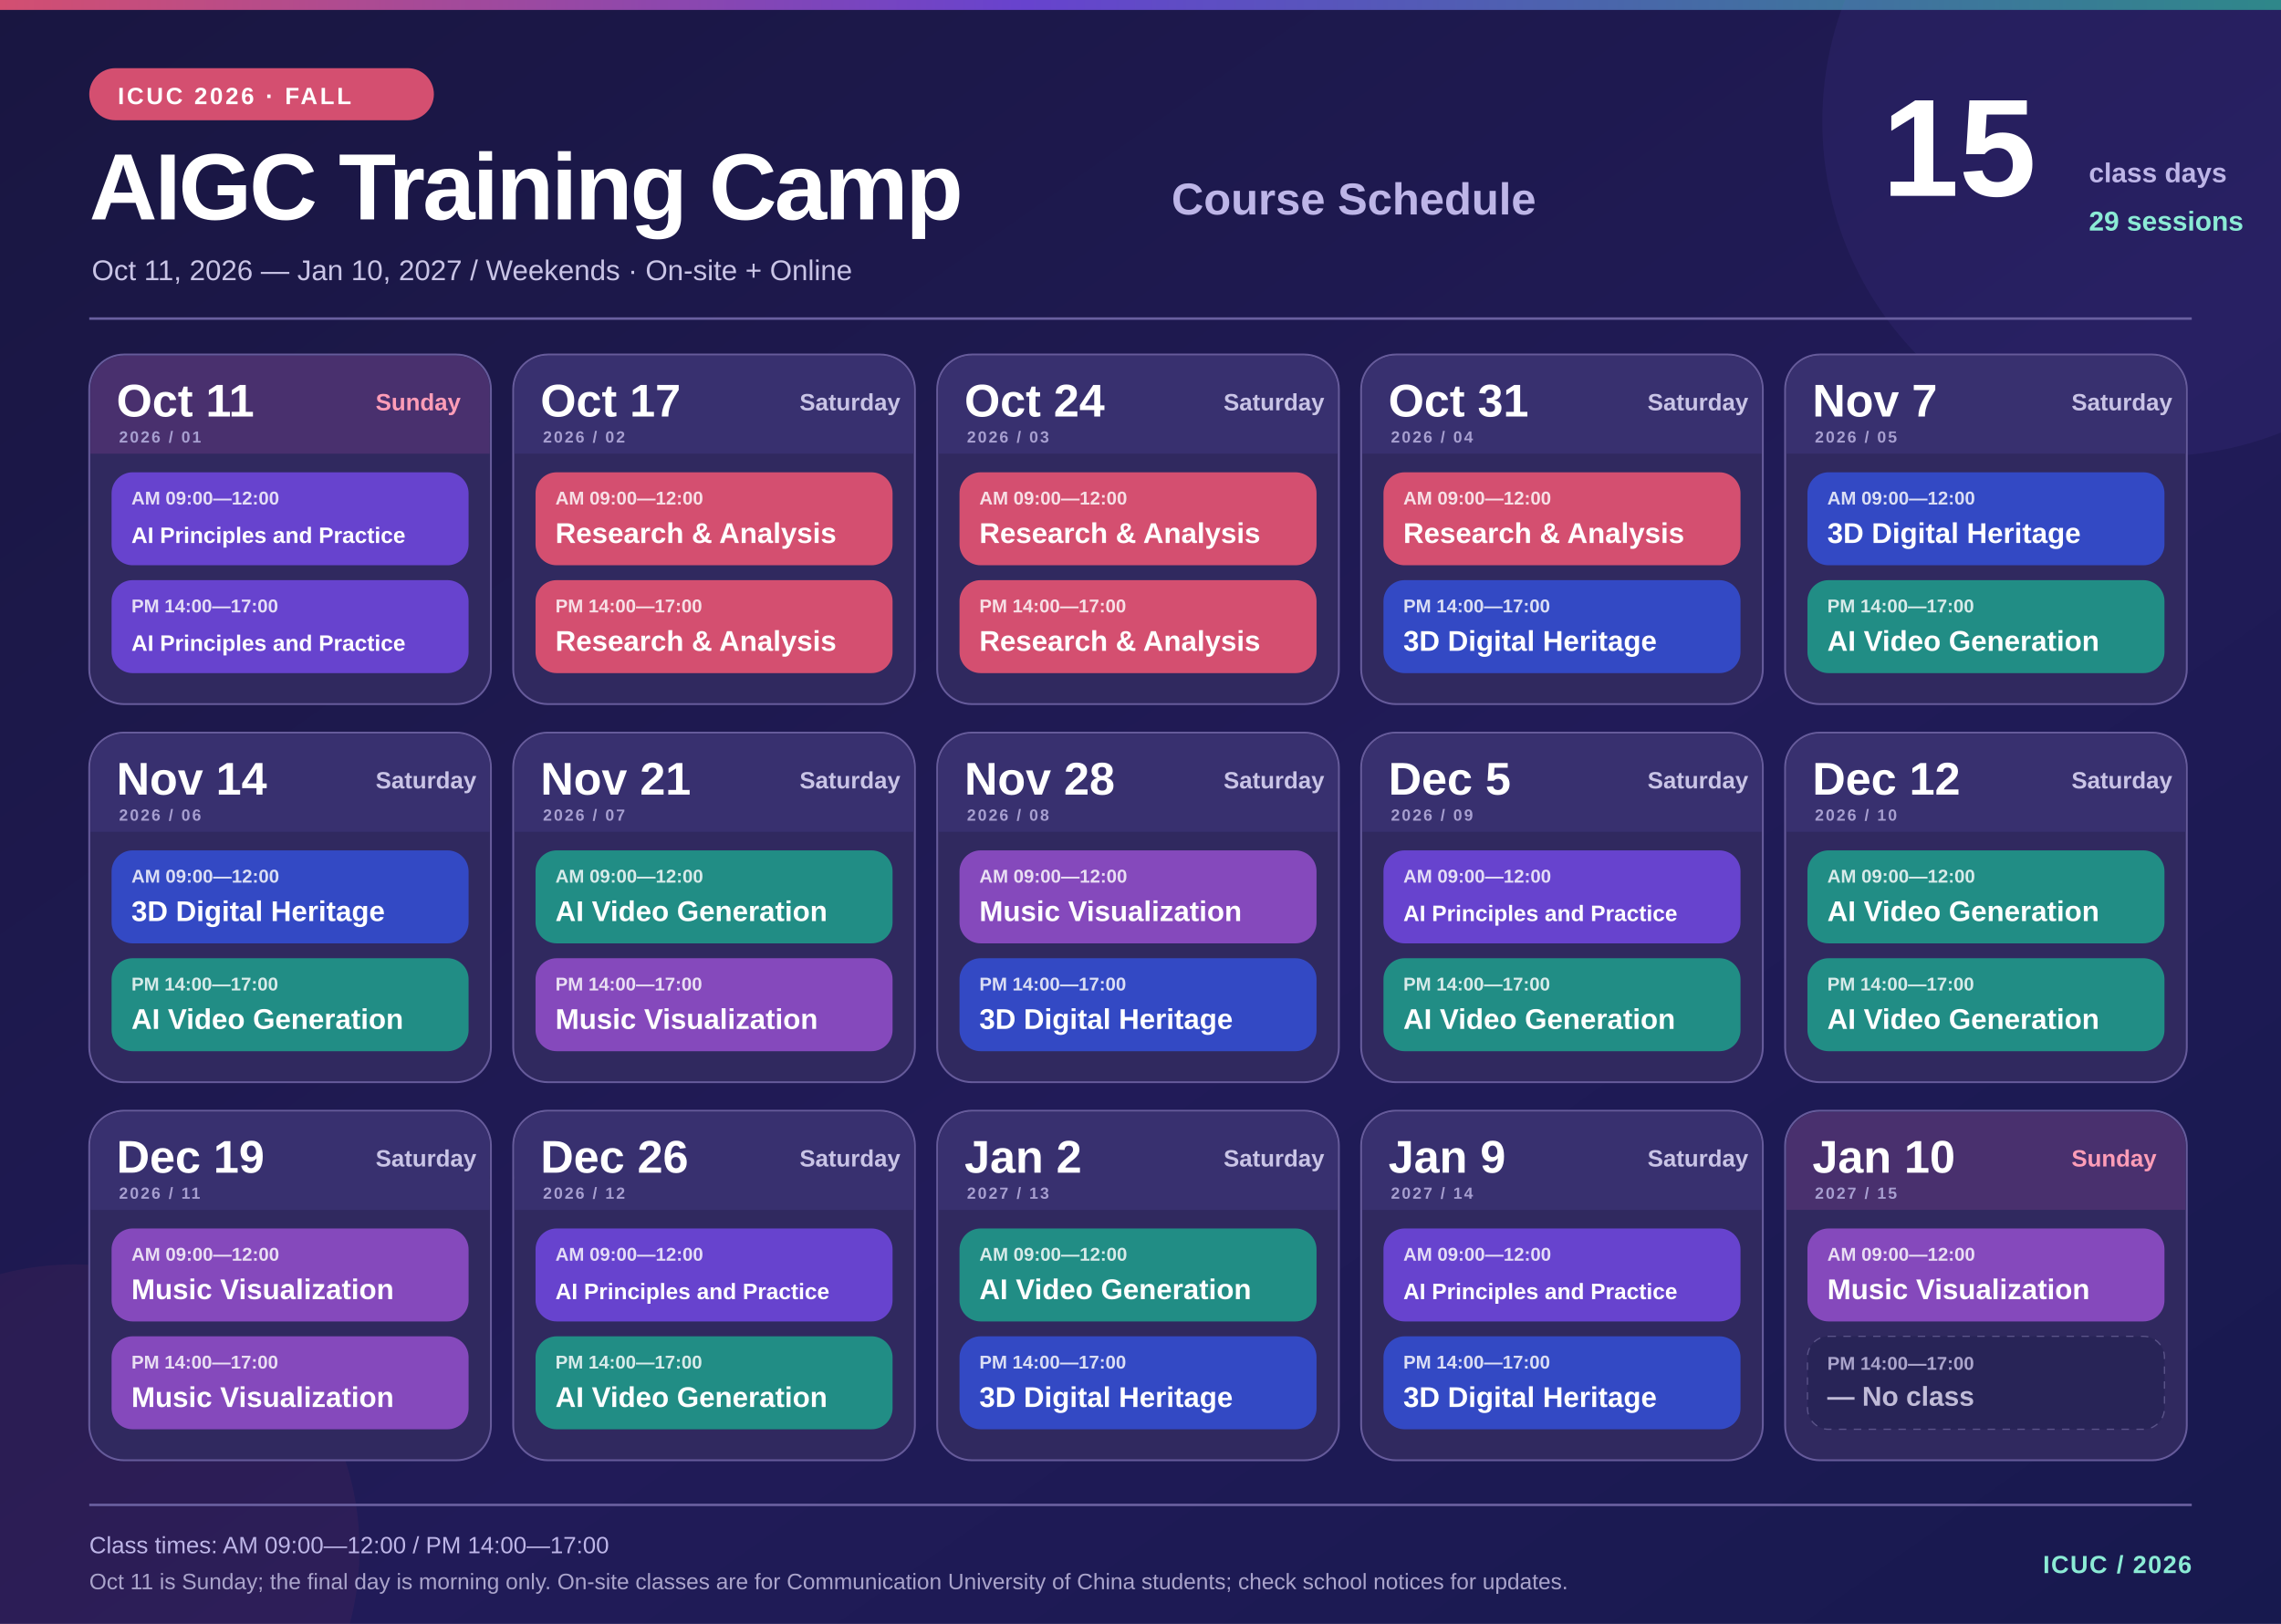
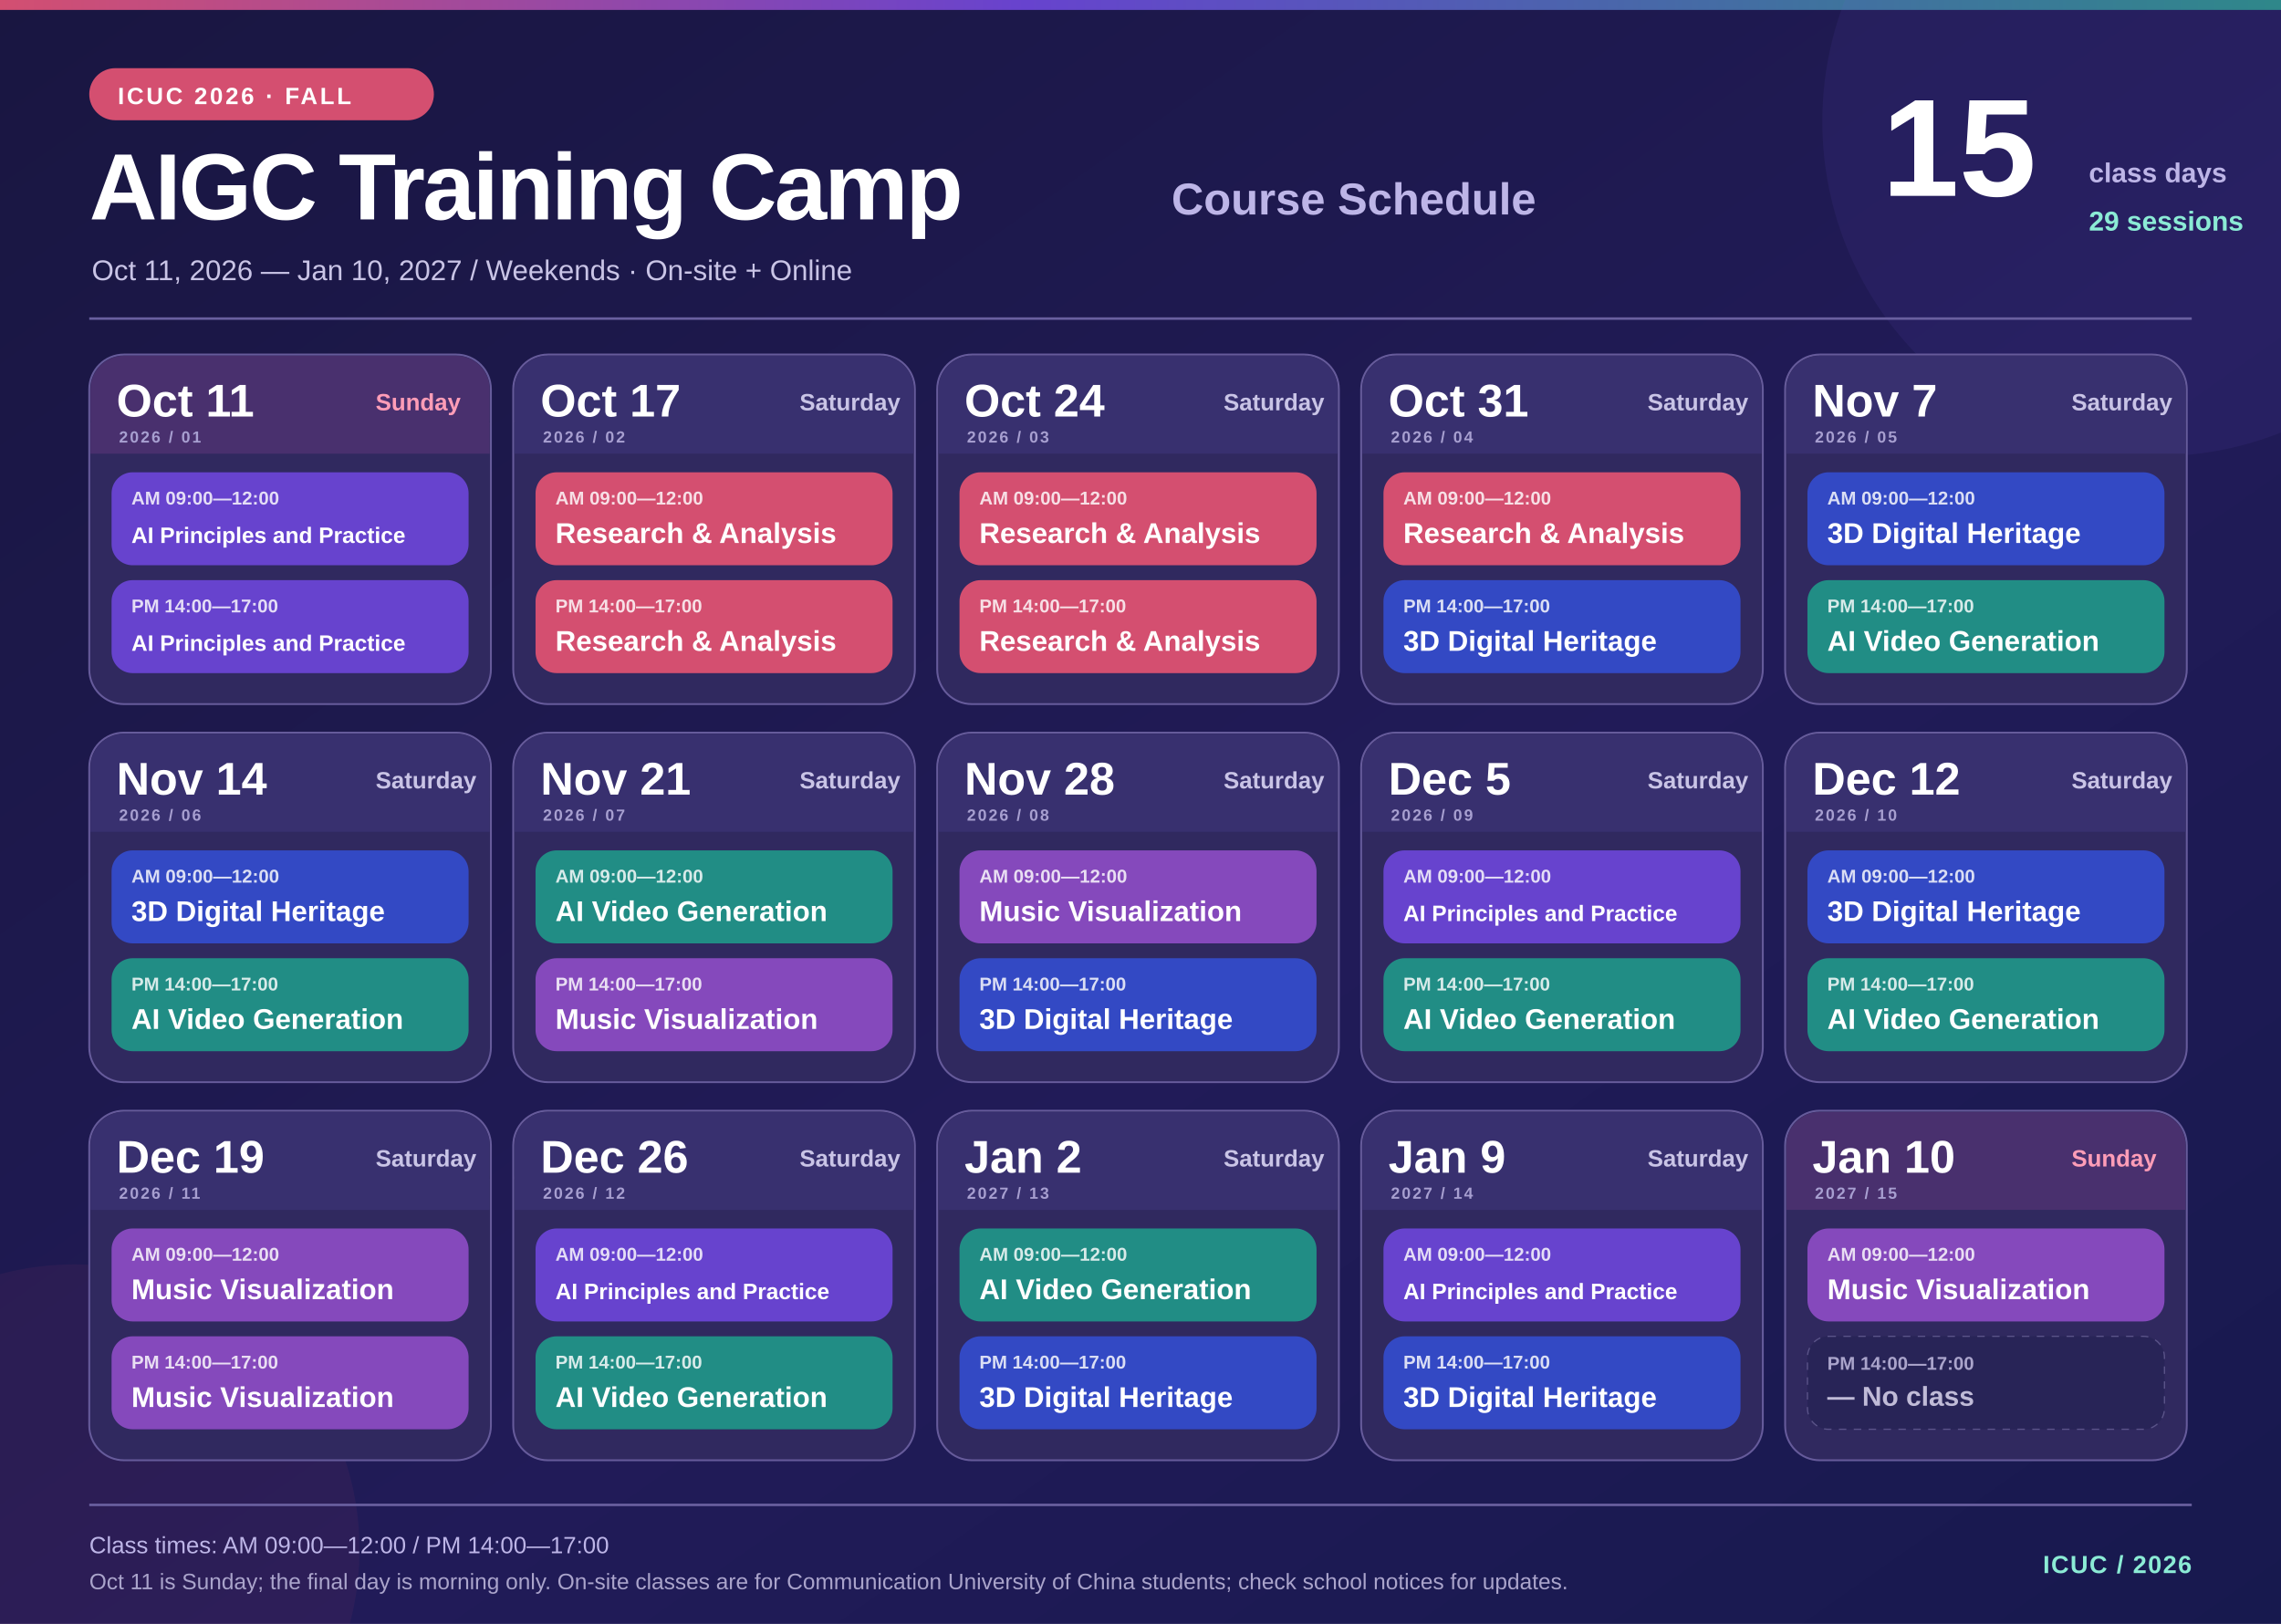
<svg xmlns="http://www.w3.org/2000/svg" width="1840" height="1310" viewBox="0 0 1840 1310" role="img" aria-labelledby="title desc">
  <defs>
    <linearGradient id="bg" x2="1" y2="1">
      <stop stop-color="#191641" />
      <stop offset=".58" stop-color="#211b58" />
      <stop offset="1" stop-color="#17194e" />
    </linearGradient>
    <linearGradient id="shine" x2="1" y2="0">
      <stop stop-color="#d44f70" />
      <stop offset=".45" stop-color="#6743ce" />
      <stop offset="1" stop-color="#288e82" />
    </linearGradient>
  </defs>
  <rect x="0" y="0" width="1840" height="1310" rx="0" fill="url(#bg)" />
  <rect x="0" y="0" width="1840" height="8" rx="0" fill="url(#shine)" />
  <circle cx="1740" cy="98" r="270" fill="#7352d0" opacity=".09" />
  <circle cx="60" cy="1250" r="230" fill="#d44f70" opacity=".07" />
  <rect x="72" y="55" width="278" height="42" rx="21" fill="#d44f70" />
  <text x="95" y="84" fill="#ffffff" font-family="Arial, Segoe UI, sans-serif" font-size="19" font-weight="800" letter-spacing="2">ICUC 2026 · FALL</text>
  <text x="72" y="177" fill="#ffffff" font-family="Arial, Segoe UI, sans-serif" font-size="76" font-weight="900" letter-spacing="-2">AIGC Training Camp</text>
  <text x="945" y="173" fill="#bdb5e7" font-family="Arial, Segoe UI, sans-serif" font-size="36" font-weight="650">Course Schedule</text>
  <text x="74" y="226" fill="#c9c4e6" font-family="Arial, Segoe UI, sans-serif" font-size="23" font-weight="500">Oct 11, 2026  —  Jan 10, 2027     /     Weekends · On-site + Online</text>
  <text x="1518" y="158" fill="#ffffff" font-family="Arial, Segoe UI, sans-serif" font-size="112" font-weight="900">15</text>
  <text x="1685" y="147" fill="#bdb5e7" font-family="Arial, Segoe UI, sans-serif" font-size="22" font-weight="650">class days</text>
  <text x="1685" y="186" fill="#8bebd5" font-family="Arial, Segoe UI, sans-serif" font-size="22" font-weight="750">29 sessions</text>
  <rect x="72" y="256" width="1696" height="2" rx="0" fill="#695f9f" />
  <rect x="72" y="286" width="324" height="282" rx="28" fill="#30295f" stroke="#665b9b" stroke-width="1.5" />
  <rect x="73" y="287" width="322" height="78" rx="27" fill="#49306e" />
  <rect x="73" y="341" width="322" height="25" rx="0" fill="#49306e" />
  <text x="94" y="336" fill="#ffffff" font-family="Arial, Segoe UI, sans-serif" font-size="37" font-weight="850">Oct 11</text>
  <text x="303" y="331" fill="#ff9db7" font-family="Arial, Segoe UI, sans-serif" font-size="19" font-weight="700">Sunday</text>
  <text x="96" y="357" fill="#a79fd0" font-family="Arial, Segoe UI, sans-serif" font-size="13" font-weight="700" letter-spacing="1.5">2026  /  01</text>
  <rect x="90" y="381" width="288" height="75" rx="17" fill="#6743ce" />
  <text x="106" y="407" fill="#ffffff" font-family="Arial, Segoe UI, sans-serif" font-size="15" font-weight="650" opacity=".82">AM  09:00—12:00</text>
  <text x="106" y="438" fill="#ffffff" font-family="Arial, Segoe UI, sans-serif" font-size="18" font-weight="800">AI Principles and Practice</text>
  <rect x="90" y="468" width="288" height="75" rx="17" fill="#6743ce" />
  <text x="106" y="494" fill="#ffffff" font-family="Arial, Segoe UI, sans-serif" font-size="15" font-weight="650" opacity=".82">PM  14:00—17:00</text>
  <text x="106" y="525" fill="#ffffff" font-family="Arial, Segoe UI, sans-serif" font-size="18" font-weight="800">AI Principles and Practice</text>
  <rect x="414" y="286" width="324" height="282" rx="28" fill="#30295f" stroke="#665b9b" stroke-width="1.5" />
  <rect x="415" y="287" width="322" height="78" rx="27" fill="#38306f" />
  <rect x="415" y="341" width="322" height="25" rx="0" fill="#38306f" />
  <text x="436" y="336" fill="#ffffff" font-family="Arial, Segoe UI, sans-serif" font-size="37" font-weight="850">Oct 17</text>
  <text x="645" y="331" fill="#c9c4e6" font-family="Arial, Segoe UI, sans-serif" font-size="19" font-weight="700">Saturday</text>
  <text x="438" y="357" fill="#a79fd0" font-family="Arial, Segoe UI, sans-serif" font-size="13" font-weight="700" letter-spacing="1.5">2026  /  02</text>
  <rect x="432" y="381" width="288" height="75" rx="17" fill="#d44f70" />
  <text x="448" y="407" fill="#ffffff" font-family="Arial, Segoe UI, sans-serif" font-size="15" font-weight="650" opacity=".82">AM  09:00—12:00</text>
  <text x="448" y="438" fill="#ffffff" font-family="Arial, Segoe UI, sans-serif" font-size="23" font-weight="800">Research &amp; Analysis</text>
  <rect x="432" y="468" width="288" height="75" rx="17" fill="#d44f70" />
  <text x="448" y="494" fill="#ffffff" font-family="Arial, Segoe UI, sans-serif" font-size="15" font-weight="650" opacity=".82">PM  14:00—17:00</text>
  <text x="448" y="525" fill="#ffffff" font-family="Arial, Segoe UI, sans-serif" font-size="23" font-weight="800">Research &amp; Analysis</text>
  <rect x="756" y="286" width="324" height="282" rx="28" fill="#30295f" stroke="#665b9b" stroke-width="1.5" />
  <rect x="757" y="287" width="322" height="78" rx="27" fill="#38306f" />
  <rect x="757" y="341" width="322" height="25" rx="0" fill="#38306f" />
  <text x="778" y="336" fill="#ffffff" font-family="Arial, Segoe UI, sans-serif" font-size="37" font-weight="850">Oct 24</text>
  <text x="987" y="331" fill="#c9c4e6" font-family="Arial, Segoe UI, sans-serif" font-size="19" font-weight="700">Saturday</text>
  <text x="780" y="357" fill="#a79fd0" font-family="Arial, Segoe UI, sans-serif" font-size="13" font-weight="700" letter-spacing="1.5">2026  /  03</text>
  <rect x="774" y="381" width="288" height="75" rx="17" fill="#d44f70" />
  <text x="790" y="407" fill="#ffffff" font-family="Arial, Segoe UI, sans-serif" font-size="15" font-weight="650" opacity=".82">AM  09:00—12:00</text>
  <text x="790" y="438" fill="#ffffff" font-family="Arial, Segoe UI, sans-serif" font-size="23" font-weight="800">Research &amp; Analysis</text>
  <rect x="774" y="468" width="288" height="75" rx="17" fill="#d44f70" />
  <text x="790" y="494" fill="#ffffff" font-family="Arial, Segoe UI, sans-serif" font-size="15" font-weight="650" opacity=".82">PM  14:00—17:00</text>
  <text x="790" y="525" fill="#ffffff" font-family="Arial, Segoe UI, sans-serif" font-size="23" font-weight="800">Research &amp; Analysis</text>
  <rect x="1098" y="286" width="324" height="282" rx="28" fill="#30295f" stroke="#665b9b" stroke-width="1.5" />
  <rect x="1099" y="287" width="322" height="78" rx="27" fill="#38306f" />
  <rect x="1099" y="341" width="322" height="25" rx="0" fill="#38306f" />
  <text x="1120" y="336" fill="#ffffff" font-family="Arial, Segoe UI, sans-serif" font-size="37" font-weight="850">Oct 31</text>
  <text x="1329" y="331" fill="#c9c4e6" font-family="Arial, Segoe UI, sans-serif" font-size="19" font-weight="700">Saturday</text>
  <text x="1122" y="357" fill="#a79fd0" font-family="Arial, Segoe UI, sans-serif" font-size="13" font-weight="700" letter-spacing="1.5">2026  /  04</text>
  <rect x="1116" y="381" width="288" height="75" rx="17" fill="#d44f70" />
  <text x="1132" y="407" fill="#ffffff" font-family="Arial, Segoe UI, sans-serif" font-size="15" font-weight="650" opacity=".82">AM  09:00—12:00</text>
  <text x="1132" y="438" fill="#ffffff" font-family="Arial, Segoe UI, sans-serif" font-size="23" font-weight="800">Research &amp; Analysis</text>
  <rect x="1116" y="468" width="288" height="75" rx="17" fill="#3349c4" />
  <text x="1132" y="494" fill="#ffffff" font-family="Arial, Segoe UI, sans-serif" font-size="15" font-weight="650" opacity=".82">PM  14:00—17:00</text>
  <text x="1132" y="525" fill="#ffffff" font-family="Arial, Segoe UI, sans-serif" font-size="23" font-weight="800">3D Digital Heritage</text>
  <rect x="1440" y="286" width="324" height="282" rx="28" fill="#30295f" stroke="#665b9b" stroke-width="1.5" />
  <rect x="1441" y="287" width="322" height="78" rx="27" fill="#38306f" />
  <rect x="1441" y="341" width="322" height="25" rx="0" fill="#38306f" />
  <text x="1462" y="336" fill="#ffffff" font-family="Arial, Segoe UI, sans-serif" font-size="37" font-weight="850">Nov 7</text>
  <text x="1671" y="331" fill="#c9c4e6" font-family="Arial, Segoe UI, sans-serif" font-size="19" font-weight="700">Saturday</text>
  <text x="1464" y="357" fill="#a79fd0" font-family="Arial, Segoe UI, sans-serif" font-size="13" font-weight="700" letter-spacing="1.5">2026  /  05</text>
  <rect x="1458" y="381" width="288" height="75" rx="17" fill="#3349c4" />
  <text x="1474" y="407" fill="#ffffff" font-family="Arial, Segoe UI, sans-serif" font-size="15" font-weight="650" opacity=".82">AM  09:00—12:00</text>
  <text x="1474" y="438" fill="#ffffff" font-family="Arial, Segoe UI, sans-serif" font-size="23" font-weight="800">3D Digital Heritage</text>
  <rect x="1458" y="468" width="288" height="75" rx="17" fill="#218d85" />
  <text x="1474" y="494" fill="#ffffff" font-family="Arial, Segoe UI, sans-serif" font-size="15" font-weight="650" opacity=".82">PM  14:00—17:00</text>
  <text x="1474" y="525" fill="#ffffff" font-family="Arial, Segoe UI, sans-serif" font-size="23" font-weight="800">AI Video Generation</text>
  <rect x="72" y="591" width="324" height="282" rx="28" fill="#30295f" stroke="#665b9b" stroke-width="1.5" />
  <rect x="73" y="592" width="322" height="78" rx="27" fill="#38306f" />
  <rect x="73" y="646" width="322" height="25" rx="0" fill="#38306f" />
  <text x="94" y="641" fill="#ffffff" font-family="Arial, Segoe UI, sans-serif" font-size="37" font-weight="850">Nov 14</text>
  <text x="303" y="636" fill="#c9c4e6" font-family="Arial, Segoe UI, sans-serif" font-size="19" font-weight="700">Saturday</text>
  <text x="96" y="662" fill="#a79fd0" font-family="Arial, Segoe UI, sans-serif" font-size="13" font-weight="700" letter-spacing="1.5">2026  /  06</text>
  <rect x="90" y="686" width="288" height="75" rx="17" fill="#3349c4" />
  <text x="106" y="712" fill="#ffffff" font-family="Arial, Segoe UI, sans-serif" font-size="15" font-weight="650" opacity=".82">AM  09:00—12:00</text>
  <text x="106" y="743" fill="#ffffff" font-family="Arial, Segoe UI, sans-serif" font-size="23" font-weight="800">3D Digital Heritage</text>
  <rect x="90" y="773" width="288" height="75" rx="17" fill="#218d85" />
  <text x="106" y="799" fill="#ffffff" font-family="Arial, Segoe UI, sans-serif" font-size="15" font-weight="650" opacity=".82">PM  14:00—17:00</text>
  <text x="106" y="830" fill="#ffffff" font-family="Arial, Segoe UI, sans-serif" font-size="23" font-weight="800">AI Video Generation</text>
  <rect x="414" y="591" width="324" height="282" rx="28" fill="#30295f" stroke="#665b9b" stroke-width="1.5" />
  <rect x="415" y="592" width="322" height="78" rx="27" fill="#38306f" />
  <rect x="415" y="646" width="322" height="25" rx="0" fill="#38306f" />
  <text x="436" y="641" fill="#ffffff" font-family="Arial, Segoe UI, sans-serif" font-size="37" font-weight="850">Nov 21</text>
  <text x="645" y="636" fill="#c9c4e6" font-family="Arial, Segoe UI, sans-serif" font-size="19" font-weight="700">Saturday</text>
  <text x="438" y="662" fill="#a79fd0" font-family="Arial, Segoe UI, sans-serif" font-size="13" font-weight="700" letter-spacing="1.5">2026  /  07</text>
  <rect x="432" y="686" width="288" height="75" rx="17" fill="#218d85" />
  <text x="448" y="712" fill="#ffffff" font-family="Arial, Segoe UI, sans-serif" font-size="15" font-weight="650" opacity=".82">AM  09:00—12:00</text>
  <text x="448" y="743" fill="#ffffff" font-family="Arial, Segoe UI, sans-serif" font-size="23" font-weight="800">AI Video Generation</text>
  <rect x="432" y="773" width="288" height="75" rx="17" fill="#8549bc" />
  <text x="448" y="799" fill="#ffffff" font-family="Arial, Segoe UI, sans-serif" font-size="15" font-weight="650" opacity=".82">PM  14:00—17:00</text>
  <text x="448" y="830" fill="#ffffff" font-family="Arial, Segoe UI, sans-serif" font-size="23" font-weight="800">Music Visualization</text>
  <rect x="756" y="591" width="324" height="282" rx="28" fill="#30295f" stroke="#665b9b" stroke-width="1.5" />
  <rect x="757" y="592" width="322" height="78" rx="27" fill="#38306f" />
  <rect x="757" y="646" width="322" height="25" rx="0" fill="#38306f" />
  <text x="778" y="641" fill="#ffffff" font-family="Arial, Segoe UI, sans-serif" font-size="37" font-weight="850">Nov 28</text>
  <text x="987" y="636" fill="#c9c4e6" font-family="Arial, Segoe UI, sans-serif" font-size="19" font-weight="700">Saturday</text>
  <text x="780" y="662" fill="#a79fd0" font-family="Arial, Segoe UI, sans-serif" font-size="13" font-weight="700" letter-spacing="1.5">2026  /  08</text>
  <rect x="774" y="686" width="288" height="75" rx="17" fill="#8549bc" />
  <text x="790" y="712" fill="#ffffff" font-family="Arial, Segoe UI, sans-serif" font-size="15" font-weight="650" opacity=".82">AM  09:00—12:00</text>
  <text x="790" y="743" fill="#ffffff" font-family="Arial, Segoe UI, sans-serif" font-size="23" font-weight="800">Music Visualization</text>
  <rect x="774" y="773" width="288" height="75" rx="17" fill="#3349c4" />
  <text x="790" y="799" fill="#ffffff" font-family="Arial, Segoe UI, sans-serif" font-size="15" font-weight="650" opacity=".82">PM  14:00—17:00</text>
  <text x="790" y="830" fill="#ffffff" font-family="Arial, Segoe UI, sans-serif" font-size="23" font-weight="800">3D Digital Heritage</text>
  <rect x="1098" y="591" width="324" height="282" rx="28" fill="#30295f" stroke="#665b9b" stroke-width="1.5" />
  <rect x="1099" y="592" width="322" height="78" rx="27" fill="#38306f" />
  <rect x="1099" y="646" width="322" height="25" rx="0" fill="#38306f" />
  <text x="1120" y="641" fill="#ffffff" font-family="Arial, Segoe UI, sans-serif" font-size="37" font-weight="850">Dec 5</text>
  <text x="1329" y="636" fill="#c9c4e6" font-family="Arial, Segoe UI, sans-serif" font-size="19" font-weight="700">Saturday</text>
  <text x="1122" y="662" fill="#a79fd0" font-family="Arial, Segoe UI, sans-serif" font-size="13" font-weight="700" letter-spacing="1.5">2026  /  09</text>
  <rect x="1116" y="686" width="288" height="75" rx="17" fill="#6743ce" />
  <text x="1132" y="712" fill="#ffffff" font-family="Arial, Segoe UI, sans-serif" font-size="15" font-weight="650" opacity=".82">AM  09:00—12:00</text>
  <text x="1132" y="743" fill="#ffffff" font-family="Arial, Segoe UI, sans-serif" font-size="18" font-weight="800">AI Principles and Practice</text>
  <rect x="1116" y="773" width="288" height="75" rx="17" fill="#218d85" />
  <text x="1132" y="799" fill="#ffffff" font-family="Arial, Segoe UI, sans-serif" font-size="15" font-weight="650" opacity=".82">PM  14:00—17:00</text>
  <text x="1132" y="830" fill="#ffffff" font-family="Arial, Segoe UI, sans-serif" font-size="23" font-weight="800">AI Video Generation</text>
  <rect x="1440" y="591" width="324" height="282" rx="28" fill="#30295f" stroke="#665b9b" stroke-width="1.5" />
  <rect x="1441" y="592" width="322" height="78" rx="27" fill="#38306f" />
  <rect x="1441" y="646" width="322" height="25" rx="0" fill="#38306f" />
  <text x="1462" y="641" fill="#ffffff" font-family="Arial, Segoe UI, sans-serif" font-size="37" font-weight="850">Dec 12</text>
  <text x="1671" y="636" fill="#c9c4e6" font-family="Arial, Segoe UI, sans-serif" font-size="19" font-weight="700">Saturday</text>
  <text x="1464" y="662" fill="#a79fd0" font-family="Arial, Segoe UI, sans-serif" font-size="13" font-weight="700" letter-spacing="1.5">2026  /  10</text>
-   <rect x="1458" y="686" width="288" height="75" rx="17" fill="#218d85" />
+   <rect x="1458" y="686" width="288" height="75" rx="17" fill="#3349c4" />
  <text x="1474" y="712" fill="#ffffff" font-family="Arial, Segoe UI, sans-serif" font-size="15" font-weight="650" opacity=".82">AM  09:00—12:00</text>
-   <text x="1474" y="743" fill="#ffffff" font-family="Arial, Segoe UI, sans-serif" font-size="23" font-weight="800">AI Video Generation</text>
+   <text x="1474" y="743" fill="#ffffff" font-family="Arial, Segoe UI, sans-serif" font-size="23" font-weight="800">3D Digital Heritage</text>
  <rect x="1458" y="773" width="288" height="75" rx="17" fill="#218d85" />
  <text x="1474" y="799" fill="#ffffff" font-family="Arial, Segoe UI, sans-serif" font-size="15" font-weight="650" opacity=".82">PM  14:00—17:00</text>
  <text x="1474" y="830" fill="#ffffff" font-family="Arial, Segoe UI, sans-serif" font-size="23" font-weight="800">AI Video Generation</text>
  <rect x="72" y="896" width="324" height="282" rx="28" fill="#30295f" stroke="#665b9b" stroke-width="1.5" />
  <rect x="73" y="897" width="322" height="78" rx="27" fill="#38306f" />
  <rect x="73" y="951" width="322" height="25" rx="0" fill="#38306f" />
  <text x="94" y="946" fill="#ffffff" font-family="Arial, Segoe UI, sans-serif" font-size="37" font-weight="850">Dec 19</text>
  <text x="303" y="941" fill="#c9c4e6" font-family="Arial, Segoe UI, sans-serif" font-size="19" font-weight="700">Saturday</text>
  <text x="96" y="967" fill="#a79fd0" font-family="Arial, Segoe UI, sans-serif" font-size="13" font-weight="700" letter-spacing="1.5">2026  /  11</text>
  <rect x="90" y="991" width="288" height="75" rx="17" fill="#8549bc" />
  <text x="106" y="1017" fill="#ffffff" font-family="Arial, Segoe UI, sans-serif" font-size="15" font-weight="650" opacity=".82">AM  09:00—12:00</text>
  <text x="106" y="1048" fill="#ffffff" font-family="Arial, Segoe UI, sans-serif" font-size="23" font-weight="800">Music Visualization</text>
  <rect x="90" y="1078" width="288" height="75" rx="17" fill="#8549bc" />
  <text x="106" y="1104" fill="#ffffff" font-family="Arial, Segoe UI, sans-serif" font-size="15" font-weight="650" opacity=".82">PM  14:00—17:00</text>
  <text x="106" y="1135" fill="#ffffff" font-family="Arial, Segoe UI, sans-serif" font-size="23" font-weight="800">Music Visualization</text>
  <rect x="414" y="896" width="324" height="282" rx="28" fill="#30295f" stroke="#665b9b" stroke-width="1.5" />
  <rect x="415" y="897" width="322" height="78" rx="27" fill="#38306f" />
  <rect x="415" y="951" width="322" height="25" rx="0" fill="#38306f" />
  <text x="436" y="946" fill="#ffffff" font-family="Arial, Segoe UI, sans-serif" font-size="37" font-weight="850">Dec 26</text>
  <text x="645" y="941" fill="#c9c4e6" font-family="Arial, Segoe UI, sans-serif" font-size="19" font-weight="700">Saturday</text>
  <text x="438" y="967" fill="#a79fd0" font-family="Arial, Segoe UI, sans-serif" font-size="13" font-weight="700" letter-spacing="1.5">2026  /  12</text>
  <rect x="432" y="991" width="288" height="75" rx="17" fill="#6743ce" />
  <text x="448" y="1017" fill="#ffffff" font-family="Arial, Segoe UI, sans-serif" font-size="15" font-weight="650" opacity=".82">AM  09:00—12:00</text>
  <text x="448" y="1048" fill="#ffffff" font-family="Arial, Segoe UI, sans-serif" font-size="18" font-weight="800">AI Principles and Practice</text>
  <rect x="432" y="1078" width="288" height="75" rx="17" fill="#218d85" />
  <text x="448" y="1104" fill="#ffffff" font-family="Arial, Segoe UI, sans-serif" font-size="15" font-weight="650" opacity=".82">PM  14:00—17:00</text>
  <text x="448" y="1135" fill="#ffffff" font-family="Arial, Segoe UI, sans-serif" font-size="23" font-weight="800">AI Video Generation</text>
  <rect x="756" y="896" width="324" height="282" rx="28" fill="#30295f" stroke="#665b9b" stroke-width="1.5" />
  <rect x="757" y="897" width="322" height="78" rx="27" fill="#38306f" />
  <rect x="757" y="951" width="322" height="25" rx="0" fill="#38306f" />
  <text x="778" y="946" fill="#ffffff" font-family="Arial, Segoe UI, sans-serif" font-size="37" font-weight="850">Jan 2</text>
  <text x="987" y="941" fill="#c9c4e6" font-family="Arial, Segoe UI, sans-serif" font-size="19" font-weight="700">Saturday</text>
  <text x="780" y="967" fill="#a79fd0" font-family="Arial, Segoe UI, sans-serif" font-size="13" font-weight="700" letter-spacing="1.5">2027  /  13</text>
  <rect x="774" y="991" width="288" height="75" rx="17" fill="#218d85" />
  <text x="790" y="1017" fill="#ffffff" font-family="Arial, Segoe UI, sans-serif" font-size="15" font-weight="650" opacity=".82">AM  09:00—12:00</text>
  <text x="790" y="1048" fill="#ffffff" font-family="Arial, Segoe UI, sans-serif" font-size="23" font-weight="800">AI Video Generation</text>
  <rect x="774" y="1078" width="288" height="75" rx="17" fill="#3349c4" />
  <text x="790" y="1104" fill="#ffffff" font-family="Arial, Segoe UI, sans-serif" font-size="15" font-weight="650" opacity=".82">PM  14:00—17:00</text>
  <text x="790" y="1135" fill="#ffffff" font-family="Arial, Segoe UI, sans-serif" font-size="23" font-weight="800">3D Digital Heritage</text>
  <rect x="1098" y="896" width="324" height="282" rx="28" fill="#30295f" stroke="#665b9b" stroke-width="1.5" />
  <rect x="1099" y="897" width="322" height="78" rx="27" fill="#38306f" />
  <rect x="1099" y="951" width="322" height="25" rx="0" fill="#38306f" />
  <text x="1120" y="946" fill="#ffffff" font-family="Arial, Segoe UI, sans-serif" font-size="37" font-weight="850">Jan 9</text>
  <text x="1329" y="941" fill="#c9c4e6" font-family="Arial, Segoe UI, sans-serif" font-size="19" font-weight="700">Saturday</text>
  <text x="1122" y="967" fill="#a79fd0" font-family="Arial, Segoe UI, sans-serif" font-size="13" font-weight="700" letter-spacing="1.5">2027  /  14</text>
  <rect x="1116" y="991" width="288" height="75" rx="17" fill="#6743ce" />
  <text x="1132" y="1017" fill="#ffffff" font-family="Arial, Segoe UI, sans-serif" font-size="15" font-weight="650" opacity=".82">AM  09:00—12:00</text>
  <text x="1132" y="1048" fill="#ffffff" font-family="Arial, Segoe UI, sans-serif" font-size="18" font-weight="800">AI Principles and Practice</text>
  <rect x="1116" y="1078" width="288" height="75" rx="17" fill="#3349c4" />
  <text x="1132" y="1104" fill="#ffffff" font-family="Arial, Segoe UI, sans-serif" font-size="15" font-weight="650" opacity=".82">PM  14:00—17:00</text>
  <text x="1132" y="1135" fill="#ffffff" font-family="Arial, Segoe UI, sans-serif" font-size="23" font-weight="800">3D Digital Heritage</text>
  <rect x="1440" y="896" width="324" height="282" rx="28" fill="#30295f" stroke="#665b9b" stroke-width="1.5" />
  <rect x="1441" y="897" width="322" height="78" rx="27" fill="#49306e" />
  <rect x="1441" y="951" width="322" height="25" rx="0" fill="#49306e" />
  <text x="1462" y="946" fill="#ffffff" font-family="Arial, Segoe UI, sans-serif" font-size="37" font-weight="850">Jan 10</text>
  <text x="1671" y="941" fill="#ff9db7" font-family="Arial, Segoe UI, sans-serif" font-size="19" font-weight="700">Sunday</text>
  <text x="1464" y="967" fill="#a79fd0" font-family="Arial, Segoe UI, sans-serif" font-size="13" font-weight="700" letter-spacing="1.5">2027  /  15</text>
  <rect x="1458" y="991" width="288" height="75" rx="17" fill="#8549bc" />
  <text x="1474" y="1017" fill="#ffffff" font-family="Arial, Segoe UI, sans-serif" font-size="15" font-weight="650" opacity=".82">AM  09:00—12:00</text>
  <text x="1474" y="1048" fill="#ffffff" font-family="Arial, Segoe UI, sans-serif" font-size="23" font-weight="800">Music Visualization</text>
  <rect x="1458" y="1078" width="288" height="75" rx="17" fill="#282457" stroke="#5b5489" stroke-dasharray="6 6" />
  <text x="1474" y="1105" fill="#aaa4cb" font-family="Arial, Segoe UI, sans-serif" font-size="15" font-weight="650">PM  14:00—17:00</text>
  <text x="1474" y="1134" fill="#c0bbd7" font-family="Arial, Segoe UI, sans-serif" font-size="22" font-weight="700">—  No class</text>
  <rect x="72" y="1213" width="1696" height="2" rx="0" fill="#695f9f" />
  <text x="72" y="1253" fill="#bdb5e7" font-family="Arial, Segoe UI, sans-serif" font-size="19" font-weight="500">Class times: AM 09:00—12:00 / PM 14:00—17:00</text>
  <text x="72" y="1282" fill="#aaa4cb" font-family="Arial, Segoe UI, sans-serif" font-size="18" font-weight="500">Oct 11 is Sunday; the final day is morning only. On-site classes are for Communication University of China students; check school notices for updates.</text>
  <text x="1768" y="1269" fill="#8bebd5" font-family="Arial, Segoe UI, sans-serif" font-size="20" font-weight="800" text-anchor="end" letter-spacing="1">ICUC / 2026</text>
</svg>
